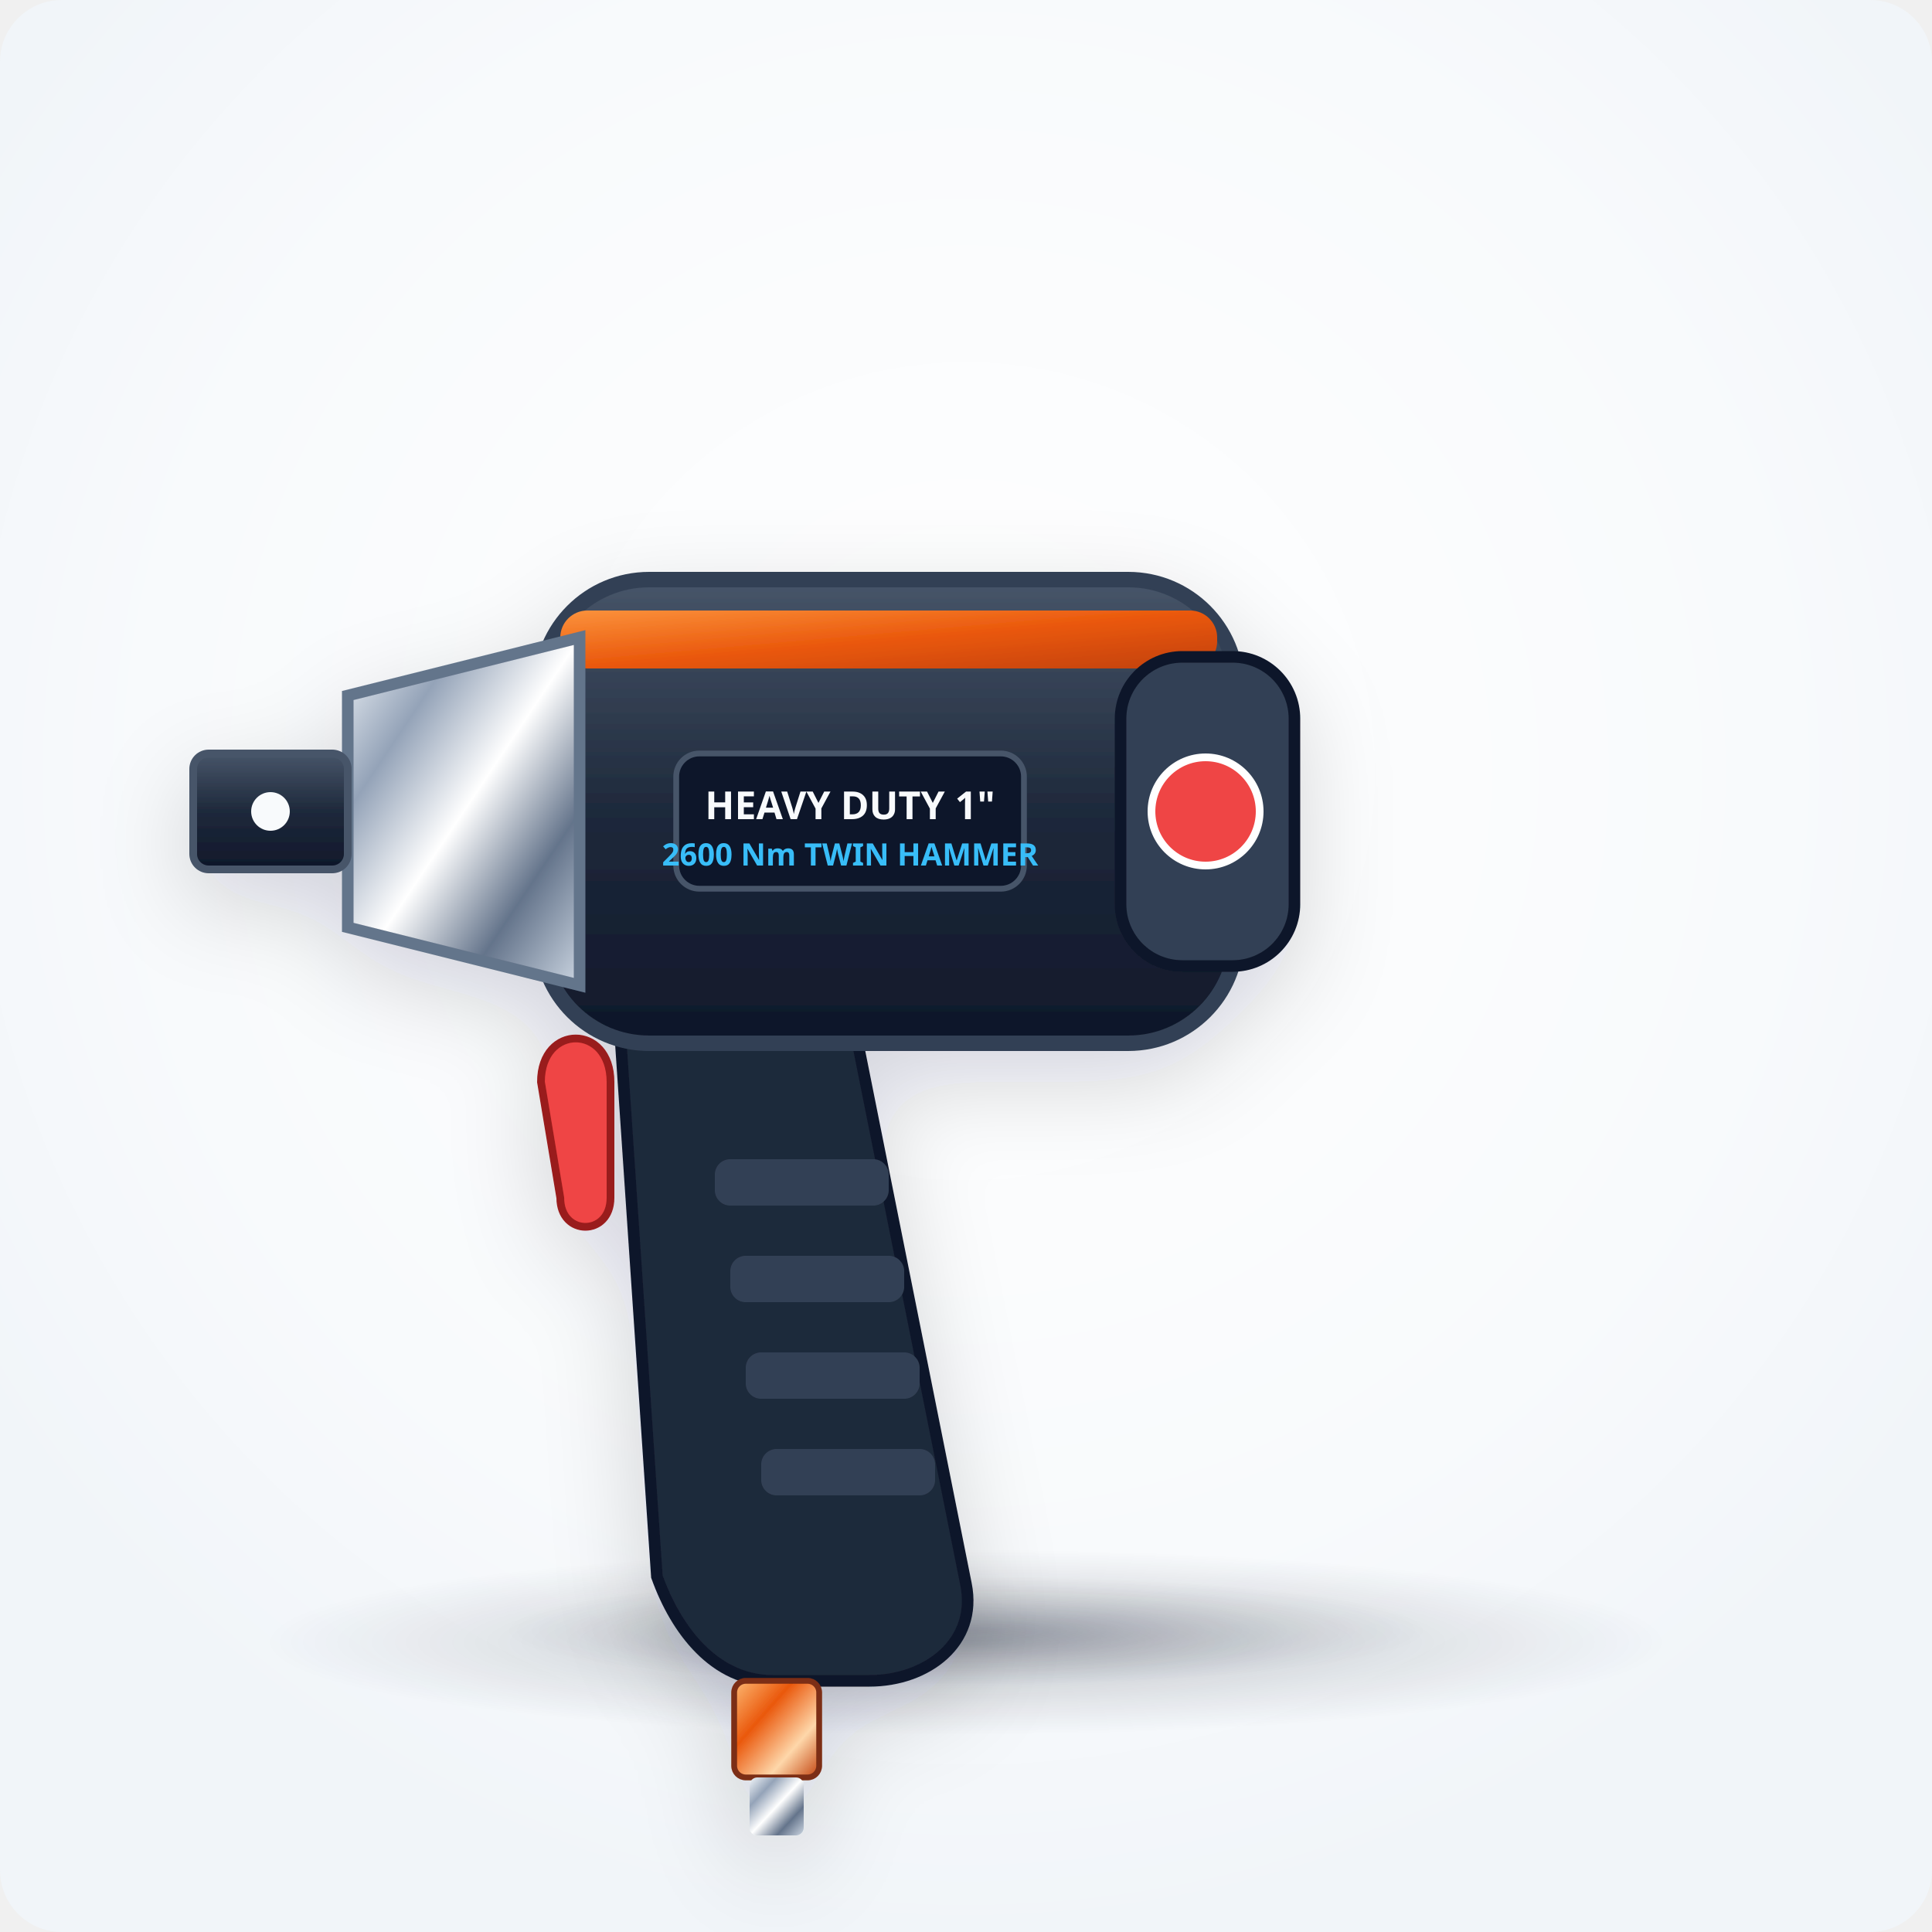
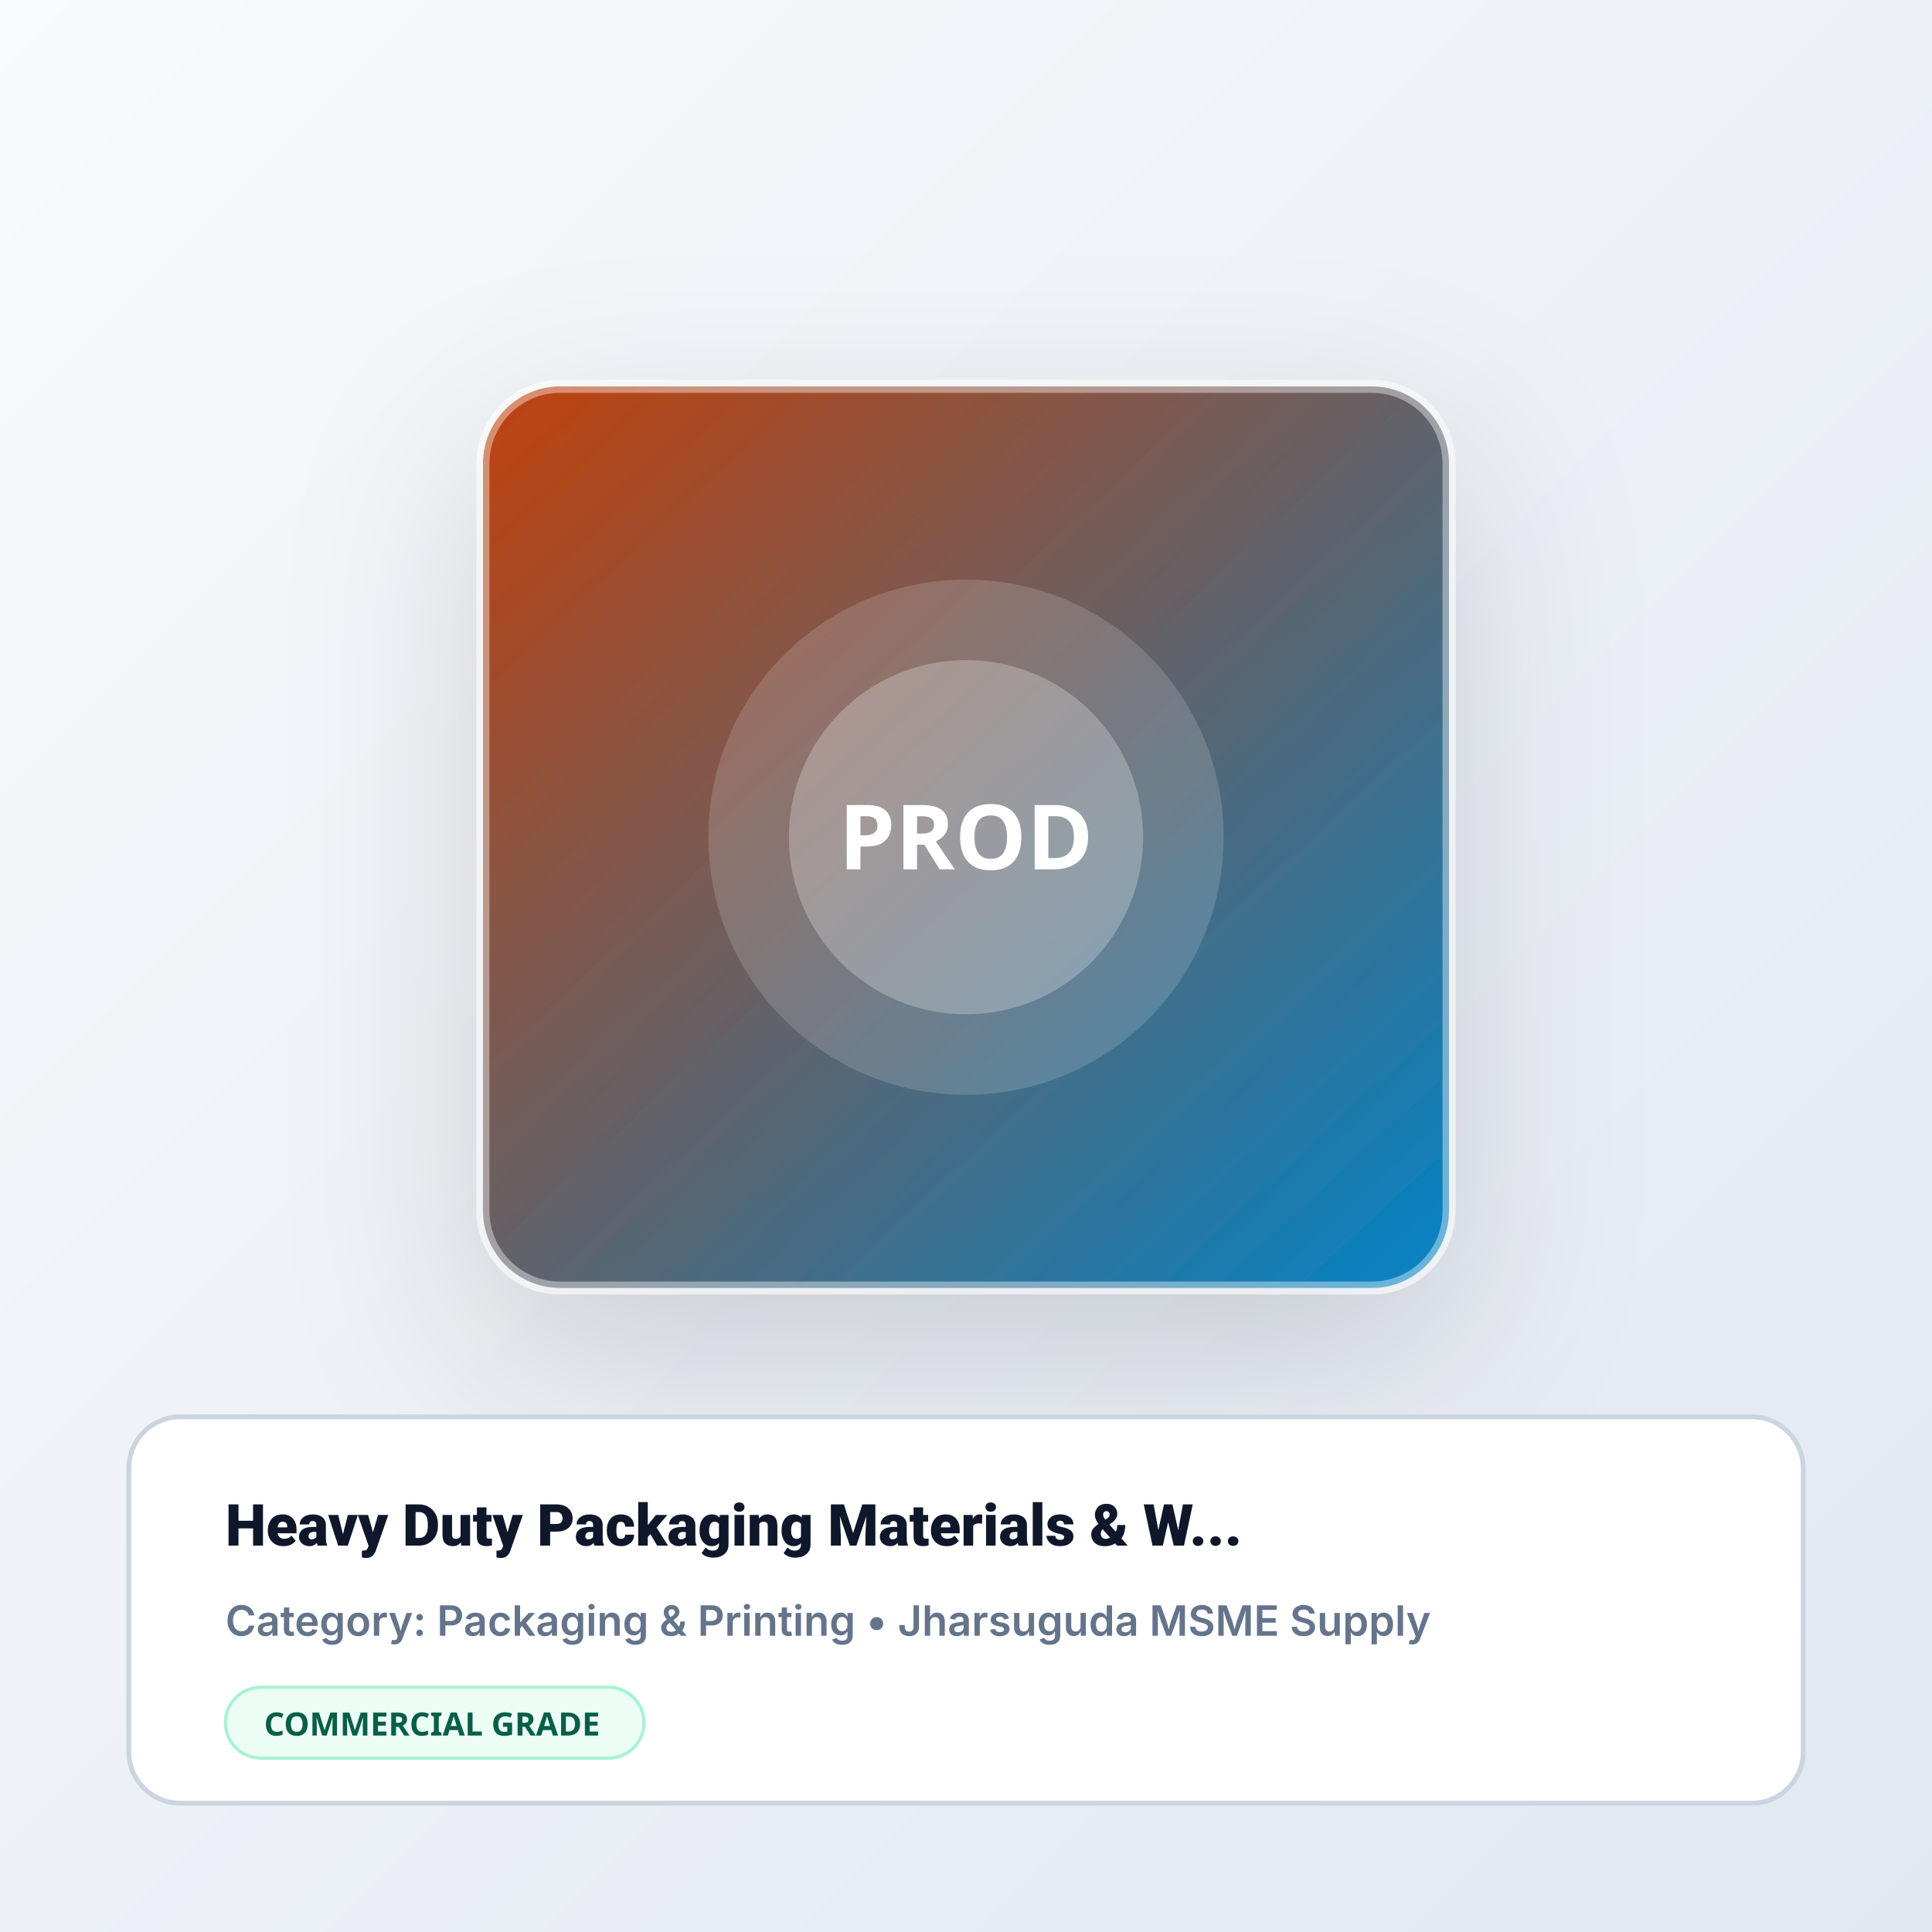
- <svg xmlns="http://www.w3.org/2000/svg" viewBox="0 0 500 500" width="500" height="500">
+ <svg xmlns="http://www.w3.org/2000/svg" viewBox="0 0 600 600" width="600" height="600">
  <defs>
-     <radialGradient id="studioBg" cx="50%" cy="40%" r="60%">
-       <stop offset="0%" stop-color="#ffffff" />
-       <stop offset="70%" stop-color="#f8fafc" />
-       <stop offset="100%" stop-color="#f1f5f9" />
-     </radialGradient>
-     <radialGradient id="contactShadow" cx="50%" cy="50%" r="50%">
-       <stop offset="0%" stop-color="rgba(15, 23, 42, 0.28)" />
-       <stop offset="50%" stop-color="rgba(15, 23, 42, 0.12)" />
-       <stop offset="100%" stop-color="rgba(15, 23, 42, 0)" />
-     </radialGradient>
-     <linearGradient id="chromeGrad" x1="0%" y1="0%" x2="100%" y2="100%">
-       <stop offset="0%" stop-color="#f1f5f9" />
-       <stop offset="25%" stop-color="#94a3b8" />
-       <stop offset="50%" stop-color="#ffffff" />
-       <stop offset="75%" stop-color="#64748b" />
-       <stop offset="100%" stop-color="#cbd5e1" />
+     <linearGradient id="pbg" x1="0%" y1="0%" x2="100%" y2="100%">
+       <stop offset="0%" stop-color="#f8fafc" />
+       <stop offset="100%" stop-color="#e2e8f0" />
    </linearGradient>
-     <linearGradient id="copperGrad" x1="0%" y1="0%" x2="100%" y2="100%">
-       <stop offset="0%" stop-color="#fdba74" />
-       <stop offset="35%" stop-color="#ea580c" />
-       <stop offset="70%" stop-color="#fed7aa" />
-       <stop offset="100%" stop-color="#c2410c" />
+     <linearGradient id="pgrad" x1="0%" y1="0%" x2="100%" y2="100%">
+       <stop offset="0%" stop-color="#c2410c" />
+       <stop offset="100%" stop-color="#0284c7" />
    </linearGradient>
-     <linearGradient id="darkMetal" x1="0%" y1="0%" x2="0%" y2="100%">
-       <stop offset="0%" stop-color="#475569" />
-       <stop offset="50%" stop-color="#1e293b" />
-       <stop offset="100%" stop-color="#0f172a" />
-     </linearGradient>
-     <linearGradient id="toolBlue" x1="0%" y1="0%" x2="100%" y2="100%">
-       <stop offset="0%" stop-color="#38bdf8" />
-       <stop offset="40%" stop-color="#0284c7" />
-       <stop offset="100%" stop-color="#0369a1" />
-     </linearGradient>
-     <linearGradient id="safetyOrange" x1="0%" y1="0%" x2="100%" y2="100%">
-       <stop offset="0%" stop-color="#fb923c" />
-       <stop offset="50%" stop-color="#ea580c" />
-       <stop offset="100%" stop-color="#c2410c" />
-     </linearGradient>
-     <linearGradient id="dangerRed" x1="0%" y1="0%" x2="100%" y2="100%">
-       <stop offset="0%" stop-color="#f87171" />
-       <stop offset="50%" stop-color="#dc2626" />
-       <stop offset="100%" stop-color="#991b1b" />
-     </linearGradient>
-     <linearGradient id="cautionYellow" x1="0%" y1="0%" x2="100%" y2="100%">
-       <stop offset="0%" stop-color="#fde047" />
-       <stop offset="40%" stop-color="#eab308" />
-       <stop offset="100%" stop-color="#ca8a04" />
-     </linearGradient>
-     <filter id="softGlow" x="-20%" y="-20%" width="140%" height="140%">
-       <feDropShadow dx="0" dy="8" stdDeviation="12" flood-color="#0f172a" flood-opacity="0.16" />
-     </filter>
  </defs>
-   <rect width="500" height="500" rx="16" fill="url(#studioBg)" />
-   <ellipse cx="250" cy="425" rx="180" ry="24" fill="url(#contactShadow)" />
-   <ellipse cx="250" cy="422" rx="120" ry="14" fill="url(#contactShadow)" opacity="0.8" />
-   <g filter="url(#softGlow)">
-     <g transform="translate(110, 80)">
-       <path d="M110 180 L140 330 C143 345 130 355 115 355 L90 355 C75 355 65 342 60 328 L50 180 Z" fill="#1e293b" stroke="#0f172a" stroke-width="3" />
-       <rect x="75" y="220" width="45" height="12" rx="4" fill="#334155" />
-       <rect x="79" y="245" width="45" height="12" rx="4" fill="#334155" />
-       <rect x="83" y="270" width="45" height="12" rx="4" fill="#334155" />
-       <rect x="87" y="295" width="45" height="12" rx="4" fill="#334155" />
-       <rect x="80" y="355" width="22" height="25" rx="3" fill="url(#copperGrad)" stroke="#7c2d12" stroke-width="1.5" />
-       <rect x="84" y="380" width="14" height="15" rx="2" fill="url(#chromeGrad)" />
-       <rect x="30" y="70" width="180" height="120" rx="28" fill="url(#darkMetal)" stroke="#334155" stroke-width="4" />
-       <rect x="35" y="78" width="170" height="15" rx="7" fill="url(#safetyOrange)" />
-       <rect x="180" y="90" width="45" height="80" rx="16" fill="#334155" stroke="#0f172a" stroke-width="3" />
-       <circle cx="202" cy="130" r="14" fill="#ef4444" stroke="#ffffff" stroke-width="2" />
-       <path d="M40 85 L-20 100 L-20 160 L40 175 Z" fill="url(#chromeGrad)" stroke="#64748b" stroke-width="3" />
-       <rect x="-60" y="115" width="40" height="30" rx="4" fill="url(#darkMetal)" stroke="#475569" stroke-width="2" />
-       <circle cx="-40" cy="130" r="5" fill="#f8fafc" />
-       <path d="M48 200 C48 185 30 185 30 200 L35 230 C35 240 48 240 48 230 Z" fill="#ef4444" stroke="#991b1b" stroke-width="2" />
-       <rect x="65" y="115" width="90" height="35" rx="6" fill="#0f172a" stroke="#475569" stroke-width="1.5" />
-       <text x="110" y="132" font-family="sans-serif" font-size="10" font-weight="900" fill="#f8fafc" text-anchor="middle">HEAVY DUTY 1"</text>
-       <text x="110" y="144" font-family="sans-serif" font-size="8" font-weight="700" fill="#38bdf8" text-anchor="middle">2600 Nm TWIN HAMMER</text>
-     </g>
+   <rect width="600" height="600" fill="url(#pbg)" />
+   <g transform="translate(150, 120)">
+     <rect width="300" height="280" rx="24" fill="url(#pgrad)" stroke="rgba(255,255,255,0.4)" stroke-width="4" filter="drop-shadow(0 20px 30px rgba(0,0,0,0.15))" />
+     <circle cx="150" cy="140" r="80" fill="rgba(255,255,255,0.15)" />
+     <circle cx="150" cy="140" r="55" fill="rgba(255,255,255,0.25)" />
+     <text x="150" y="150" font-family="sans-serif" font-size="28" font-weight="900" text-anchor="middle" fill="#ffffff">PROD</text>
+   </g>
+   <rect x="40" y="440" width="520" height="120" rx="16" fill="#ffffff" stroke="#cbd5e1" stroke-width="1.5" />
+   <text x="70" y="480" font-family="-apple-system, BlinkMacSystemFont, 'Segoe UI', Roboto, sans-serif" font-size="18" font-weight="900" fill="#0f172a">
+     Heavy Duty Packaging Materials &amp; W...
+   </text>
+   <text x="70" y="508" font-family="-apple-system, BlinkMacSystemFont, sans-serif" font-size="13" font-weight="600" fill="#64748b">
+     Category: Packaging &amp; Printing • Jharsuguda MSME Supply
+   </text>
+   <g transform="translate(70, 524)">
+     <rect width="130" height="22" rx="11" fill="#ecfdf5" stroke="#a7f3d0" />
+     <text x="12" y="15" font-family="sans-serif" font-size="10" font-weight="800" fill="#065f46">COMMERCIAL GRADE</text>
  </g>
</svg>
